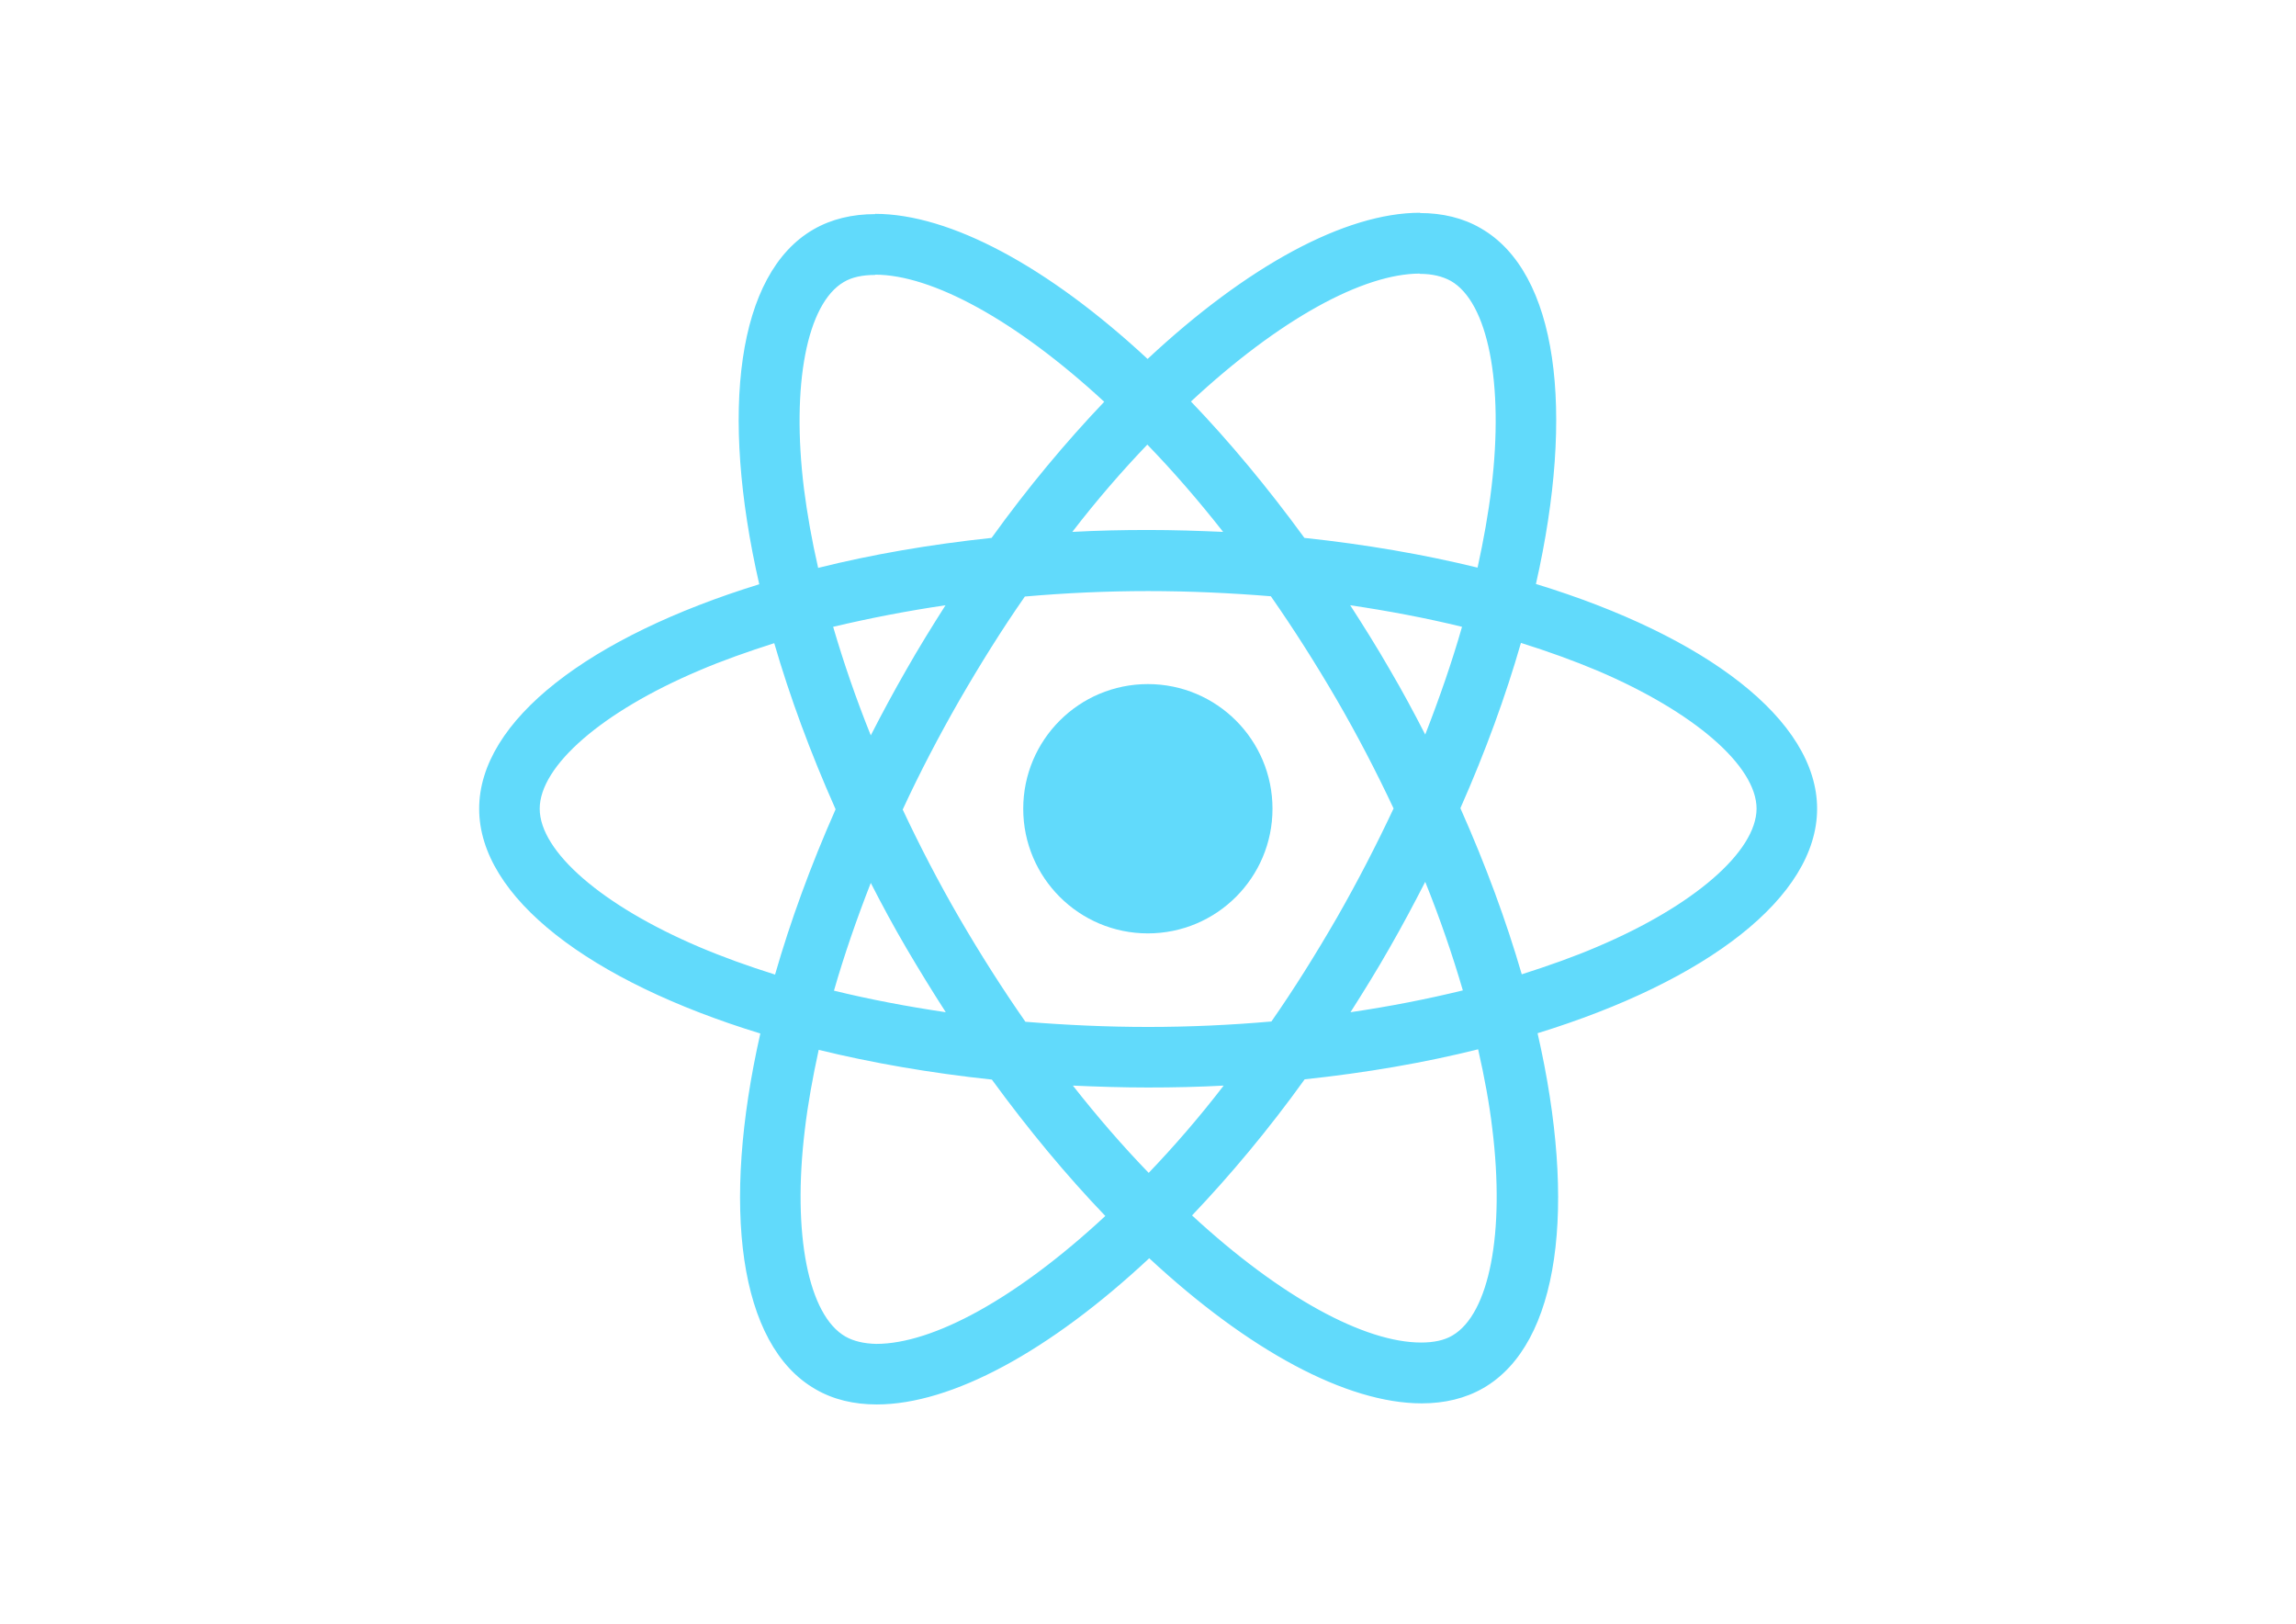
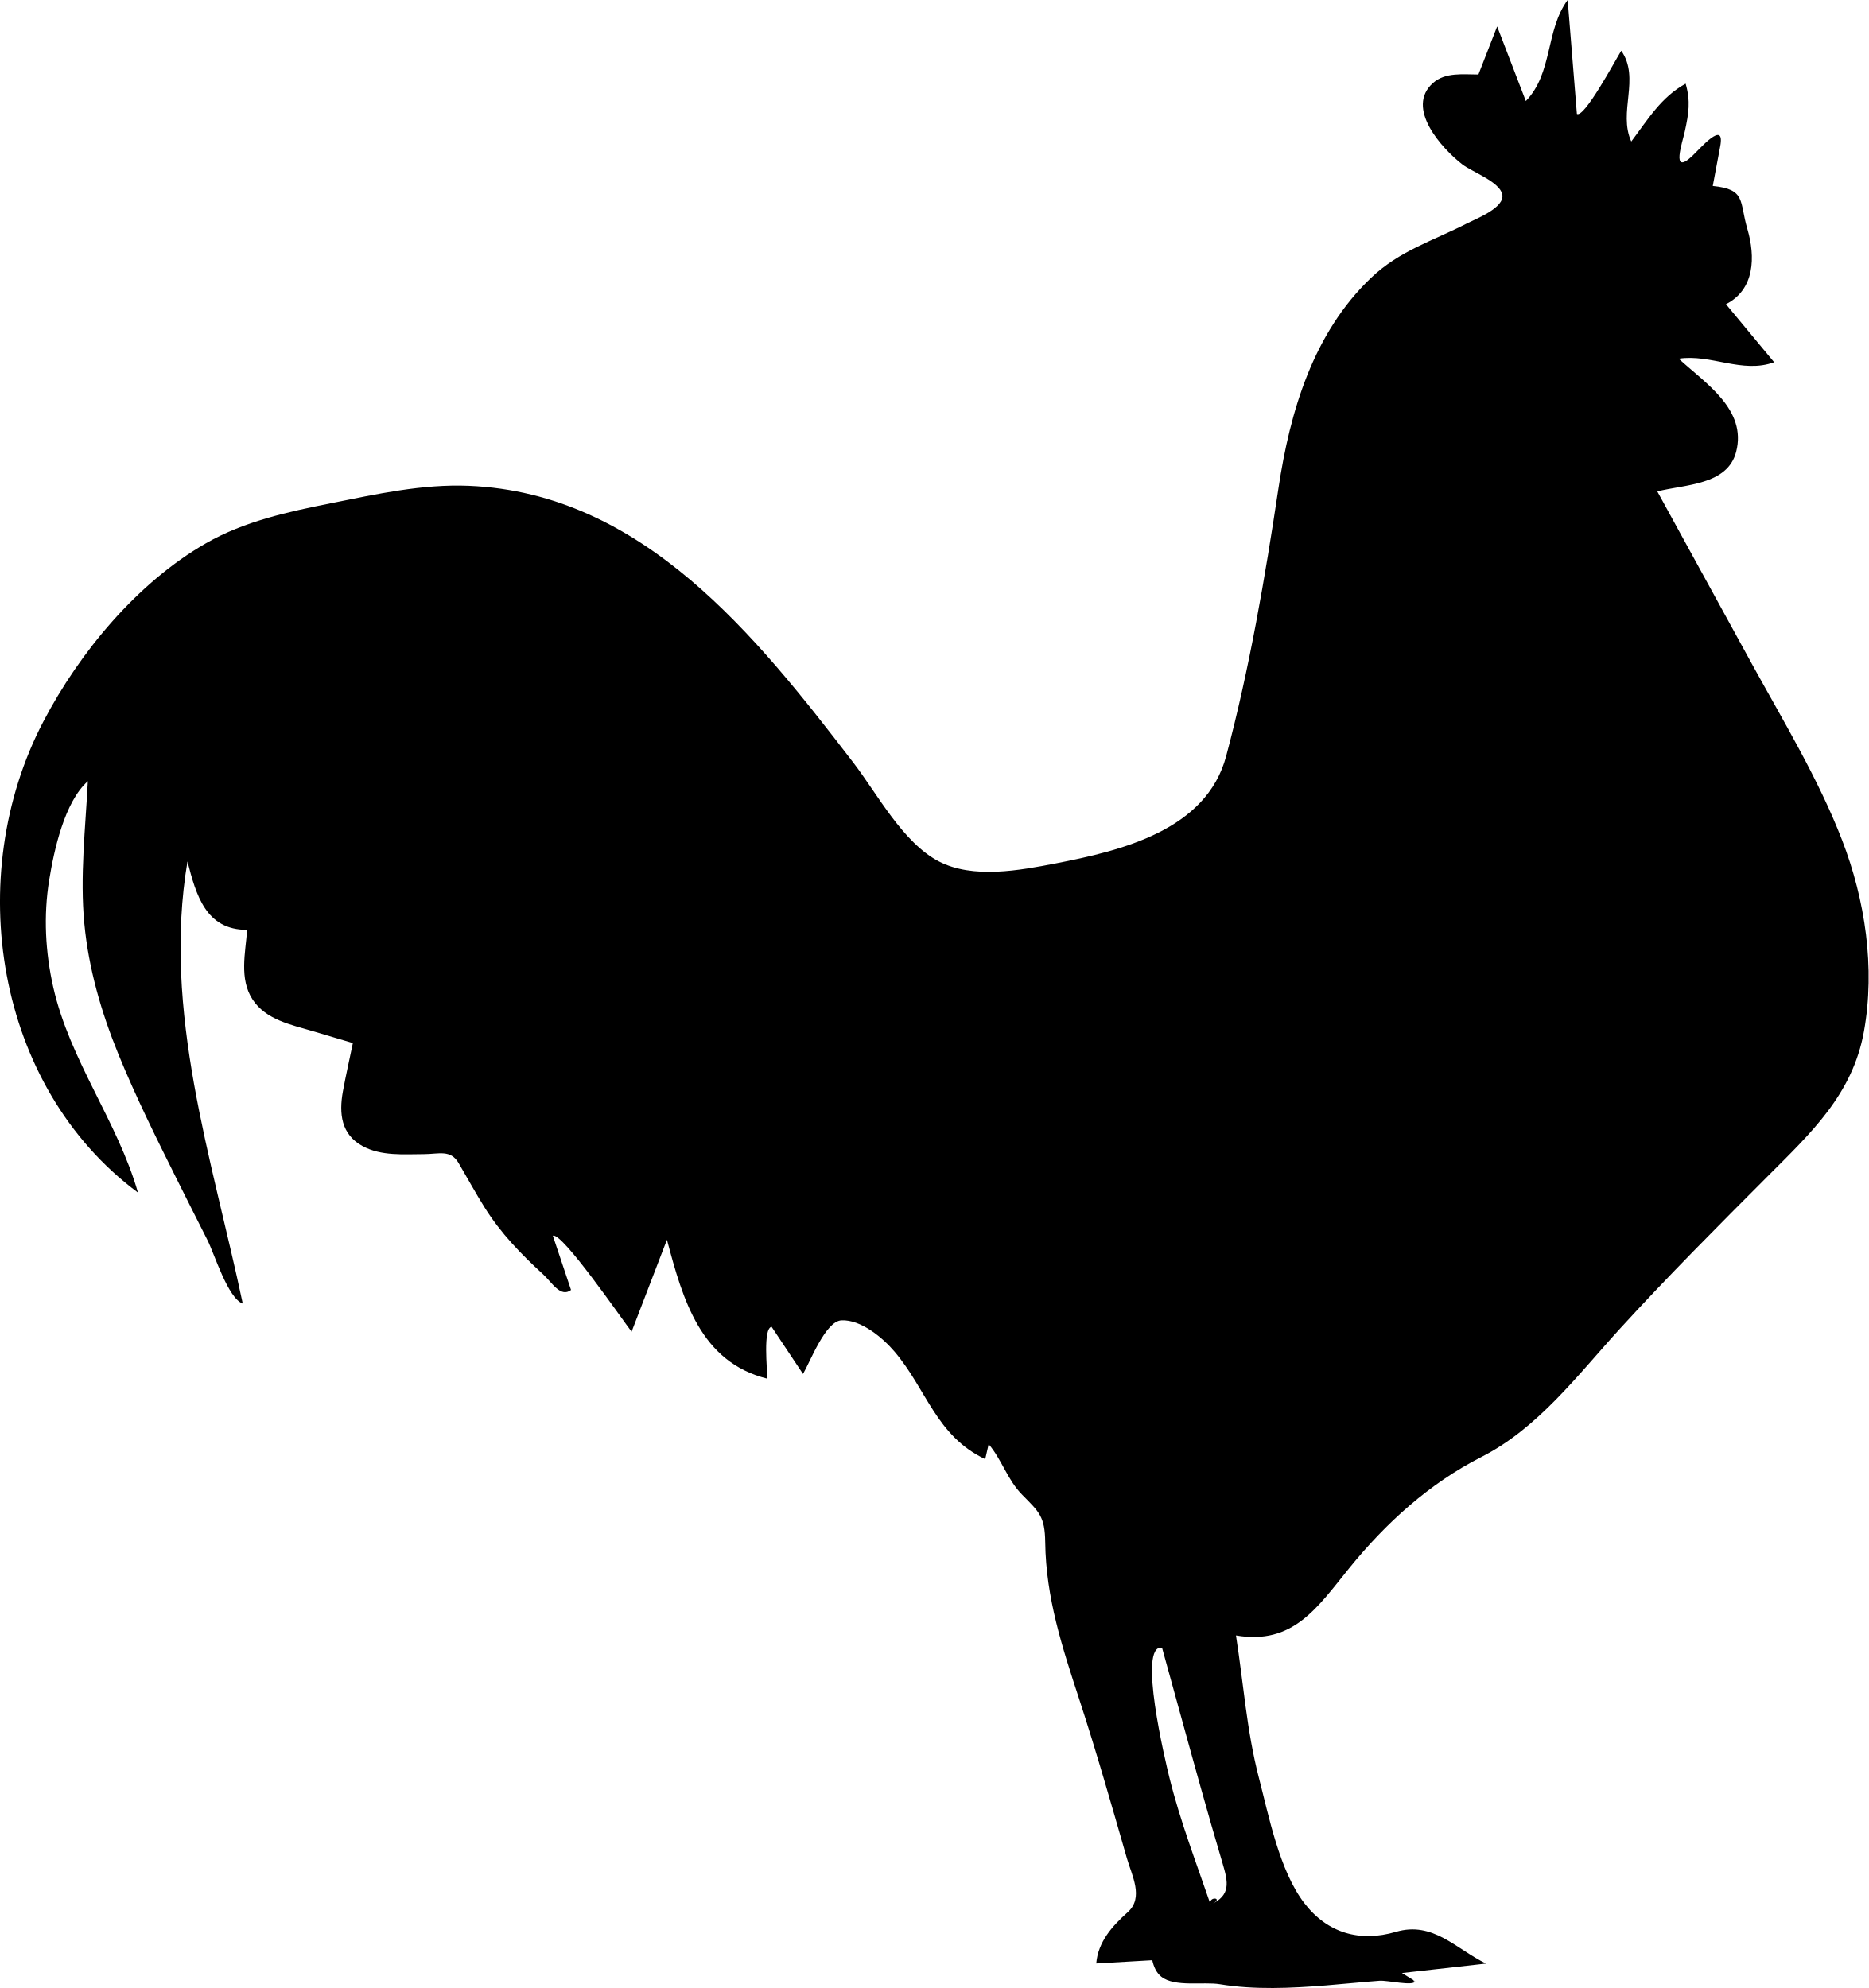
- <svg xmlns="http://www.w3.org/2000/svg" viewBox="0 0 841.9 595.3">
-   <g fill="#61DAFB">
-     <path d="M666.3 296.5c0-32.5-40.7-63.3-103.1-82.4 14.4-63.6 8-114.2-20.2-130.4-6.5-3.8-14.1-5.6-22.4-5.6v22.3c4.6 0 8.3.9 11.4 2.6 13.6 7.8 19.5 37.5 14.9 75.7-1.1 9.4-2.9 19.3-5.1 29.4-19.6-4.8-41-8.5-63.5-10.9-13.5-18.5-27.5-35.3-41.6-50 32.6-30.3 63.2-46.9 84-46.9V78c-27.5 0-63.5 19.6-99.9 53.6-36.4-33.8-72.4-53.2-99.9-53.2v22.3c20.7 0 51.4 16.5 84 46.6-14 14.7-28 31.4-41.3 49.9-22.6 2.4-44 6.1-63.6 11-2.3-10-4-19.7-5.2-29-4.7-38.2 1.1-67.9 14.6-75.8 3-1.8 6.9-2.6 11.5-2.6V78.5c-8.4 0-16 1.8-22.6 5.6-28.1 16.2-34.4 66.7-19.9 130.1-62.2 19.2-102.7 49.9-102.7 82.3 0 32.5 40.7 63.3 103.1 82.4-14.4 63.6-8 114.2 20.2 130.4 6.5 3.8 14.1 5.6 22.5 5.6 27.5 0 63.5-19.6 99.9-53.6 36.4 33.8 72.4 53.2 99.9 53.2 8.4 0 16-1.8 22.6-5.6 28.1-16.2 34.4-66.7 19.9-130.1 62-19.1 102.5-49.9 102.5-82.3zm-130.2-66.7c-3.7 12.9-8.3 26.2-13.5 39.5-4.1-8-8.4-16-13.1-24-4.6-8-9.5-15.8-14.4-23.4 14.2 2.1 27.9 4.7 41 7.9zm-45.8 106.5c-7.8 13.5-15.8 26.3-24.1 38.2-14.9 1.3-30 2-45.2 2-15.1 0-30.2-.7-45-1.9-8.3-11.9-16.4-24.6-24.2-38-7.6-13.1-14.5-26.4-20.8-39.8 6.2-13.4 13.2-26.8 20.7-39.9 7.8-13.5 15.8-26.3 24.1-38.2 14.9-1.3 30-2 45.2-2 15.1 0 30.2.7 45 1.9 8.3 11.9 16.4 24.6 24.2 38 7.6 13.1 14.5 26.4 20.8 39.8-6.3 13.4-13.2 26.8-20.7 39.9zm32.3-13c5.4 13.4 10 26.8 13.8 39.8-13.1 3.2-26.9 5.9-41.2 8 4.9-7.7 9.8-15.6 14.4-23.7 4.6-8 8.9-16.1 13-24.1zM421.2 430c-9.3-9.6-18.6-20.3-27.8-32 9 .4 18.2.7 27.5.7 9.4 0 18.7-.2 27.8-.7-9 11.7-18.3 22.4-27.5 32zm-74.4-58.9c-14.2-2.1-27.9-4.7-41-7.9 3.7-12.9 8.3-26.2 13.5-39.5 4.1 8 8.4 16 13.1 24 4.7 8 9.5 15.8 14.4 23.4zM420.7 163c9.3 9.6 18.6 20.3 27.8 32-9-.4-18.2-.7-27.5-.7-9.4 0-18.7.2-27.8.7 9-11.7 18.3-22.4 27.5-32zm-74 58.9c-4.9 7.7-9.8 15.6-14.4 23.7-4.6 8-8.9 16-13 24-5.4-13.4-10-26.8-13.8-39.8 13.1-3.1 26.9-5.8 41.2-7.9zm-90.5 125.2c-35.4-15.1-58.3-34.9-58.3-50.6 0-15.7 22.9-35.6 58.3-50.6 8.6-3.7 18-7 27.7-10.1 5.7 19.6 13.2 40 22.5 60.9-9.2 20.8-16.6 41.1-22.2 60.6-9.9-3.1-19.3-6.5-28-10.2zM310 490c-13.6-7.8-19.5-37.5-14.9-75.7 1.1-9.4 2.9-19.3 5.1-29.4 19.6 4.8 41 8.5 63.5 10.9 13.5 18.5 27.5 35.3 41.6 50-32.6 30.3-63.2 46.9-84 46.9-4.5-.1-8.3-1-11.3-2.7zm237.2-76.2c4.7 38.2-1.1 67.9-14.6 75.8-3 1.8-6.9 2.6-11.5 2.6-20.7 0-51.4-16.5-84-46.6 14-14.7 28-31.4 41.3-49.9 22.6-2.4 44-6.1 63.6-11 2.3 10.1 4.1 19.8 5.2 29.1zm38.5-66.7c-8.6 3.7-18 7-27.7 10.1-5.7-19.6-13.2-40-22.5-60.9 9.2-20.8 16.6-41.1 22.2-60.6 9.9 3.1 19.3 6.5 28.1 10.2 35.4 15.1 58.3 34.9 58.3 50.6-.1 15.7-23 35.6-58.4 50.6zM320.8 78.4z" />
-     <circle cx="420.9" cy="296.5" r="45.7" />
-     <path d="M520.5 78.1z" />
-   </g>
+ <svg xmlns="http://www.w3.org/2000/svg" height="476.908" width="448.208">
+   <path clip-rule="evenodd" d="m108.75 475.288c1.065-.658 2.13-1.315 3.196-1.974-6.724-.754-13.447-1.509-20.171-2.263 7.258-3.564 12.734-10.225 21.612-7.615 8.659 2.545 16.423.32 21.978-6.903 5.956-7.746 8.5-20.846 10.918-30.174 2.91-11.223 3.679-22.632 5.468-34.03-13.705 2.342-19.491-6.675-27.16-16.136-8.757-10.804-19.204-20.321-31.67-26.655-13.682-6.952-23.116-19.682-33.338-30.867-11.432-12.508-23.343-24.435-35.313-36.434-10.406-10.432-20.42-19.675-23.14-34.805-2.741-15.249-.303-31.538 5.237-45.887 5.667-14.68 14.086-28.535 21.648-42.299 7.573-13.783 15.136-27.571 22.682-41.368-6.691-1.668-16.857-1.505-18.915-9.486-2.623-10.172 7.334-16.415 13.77-22.342-7.708-1.178-15.252 3.653-22.885.845l11.556-13.92c-6.943-3.535-7.087-11.399-5.132-18.049 1.952-6.644.28-9.509 8.299-10.312-.596-3.167-1.19-6.333-1.786-9.499-1.25-6.652 4.994.725 6.788 2.387 5.098 4.722 2.25-3.405 1.69-6.016-.934-4.354-1.402-7.144-.188-11.418 5.91 3.261 8.995 8.521 13.041 13.876 3.221-7.034-2.212-15.172 2.403-21.774 1.461 2.369 8.884 16.23 10.642 15.155.737-9.109 1.476-18.217 2.213-27.325 5.362 7.286 3.506 17.508 10.035 24.244 2.293-5.966 4.586-11.933 6.879-17.898 1.497 3.841 2.993 7.683 4.489 11.524 3.618 0 7.911-.59 10.866 2.011 6.821 6.002-2.151 15.789-6.989 19.544-2.312 1.793-8.96 4.173-9.597 7.209-.672 3.201 6.352 5.876 8.389 6.922 8.195 4.207 16.239 6.559 23.096 13.106 13.876 13.25 19.419 31.99 22.191 50.415 3.243 21.56 6.928 43.222 12.552 64.313 4.739 17.772 25.093 22.667 40.89 25.732 8.637 1.676 19.855 3.785 28.055-.499 8.631-4.509 14.717-16.169 20.505-23.708 23.271-30.315 50.46-64.612 92.149-66.37 11.202-.473 22.243 1.999 33.165 4.185 10.269 2.056 20.719 4.317 29.893 9.571 16.485 9.441 30.35 26.154 39.068 42.833 19.342 37 11.591 87.481-22.709 112.958 4.889-17.078 16.305-31.608 20.301-49.216 1.914-8.429 2.374-17.181.993-25.729-1.149-7.118-3.662-18.779-9.281-23.748.583 11.333 1.926 22.849.845 34.185-1.029 10.79-4.078 21.286-8.16 31.296-4.246 10.415-9.296 20.528-14.312 30.589-2.336 4.686-4.7 9.356-7.06 14.03-1.685 3.336-4.873 13.894-8.467 15.23 7.373-34.884 19.327-70.009 13.263-106.075-2.06 8.035-4.387 16.438-14.313 16.413.4 5.484 1.942 11.748-1.3 16.701-3.196 4.882-9.271 6.065-14.47 7.604-3.197.946-6.392 1.905-9.589 2.853.786 3.87 1.689 7.718 2.394 11.604.955 5.279.44 10.3-4.715 13.106-4.468 2.433-9.839 1.955-14.738 1.936-3.56-.015-6.369-1.156-8.296 2.124-2.09 3.557-4.062 7.184-6.253 10.68-3.859 6.158-8.714 11.173-14.052 16.053-2.076 1.897-4.145 5.648-6.667 3.727 1.453-4.337 2.907-8.673 4.361-13.009-2.145-.998-16.71 20.212-18.888 23.019-2.826-7.353-5.652-14.704-8.479-22.057-3.807 14.366-8.063 29.341-24.069 33.326 0-2.313 1.069-12.059-1.033-12.447-2.513 3.771-5.024 7.541-7.536 11.312-1.717-2.926-5.39-12.672-9.222-12.858-4.668-.227-9.9 4.177-12.71 7.477-7.778 9.136-9.949 20.205-21.77 25.819-.275-1.197-.55-2.395-.824-3.592-3.162 3.706-4.501 8.539-8.019 12.111-4.122 4.185-5.471 5.227-5.55 11.419-.169 13.4-4.095 25.228-8.206 37.812-4.112 12.586-7.738 25.323-11.396 38.046-1.163 4.045-4.098 9.384-.199 12.874 3.721 3.33 7.125 7.101 7.564 12.312-2.94-.17-5.88-.339-8.821-.508-1.54-.089-3.081-.178-4.621-.267-.326 1.494-.955 3.006-2.194 3.976-3.229 2.523-10.096 1.135-14.028 1.783-8.323 1.372-17.093.948-25.467.279-4.276-.342-8.542-.802-12.821-1.114-1.945-.143-8.135 1.366-8.565.12.947-.585.113.327 0 0zm49.079-18.364c3.473-10.139 7.31-20.07 9.89-30.498.939-3.796 7.71-32.084 1.767-31.148-3.121 11.209-6.163 22.439-9.311 33.641-1.694 6.03-3.419 12.053-5.203 18.058-1.366 4.6-2.032 7.661 2.857 9.947.758-2.214-3.656-1.71 0 0z" fill-rule="evenodd" transform="matrix(-1 0 0 1 448.208 0)" />
</svg>
